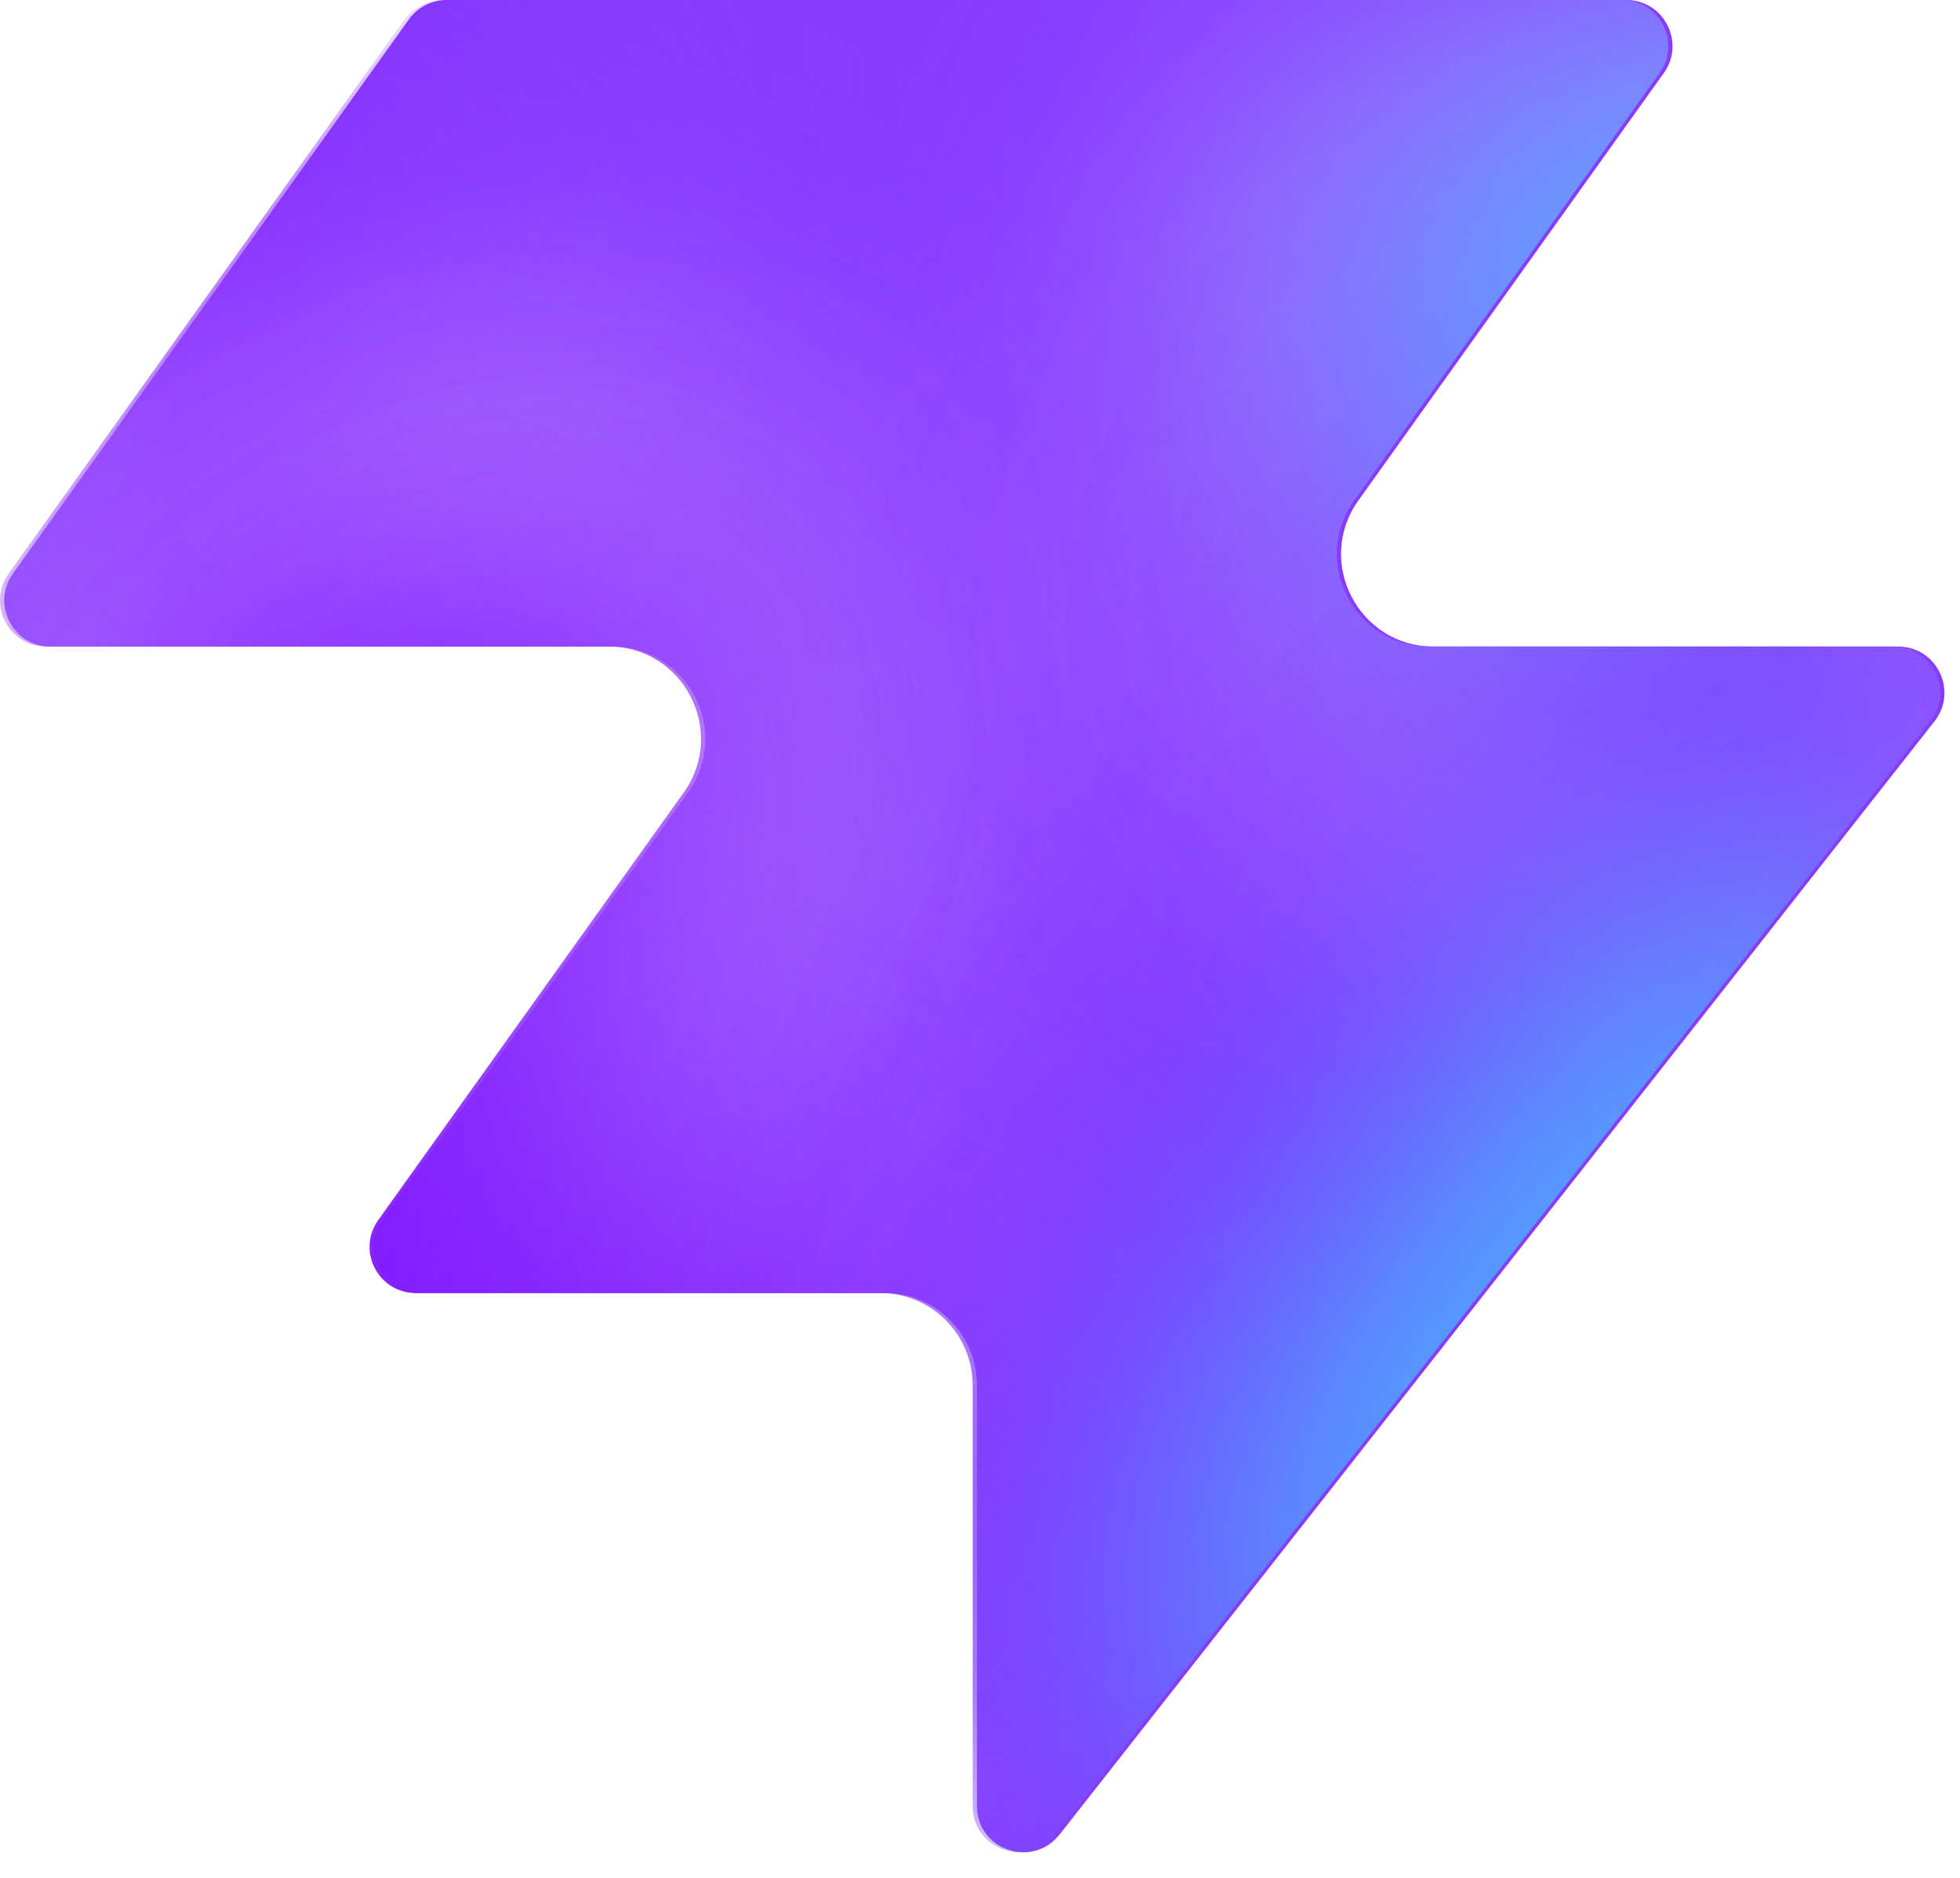
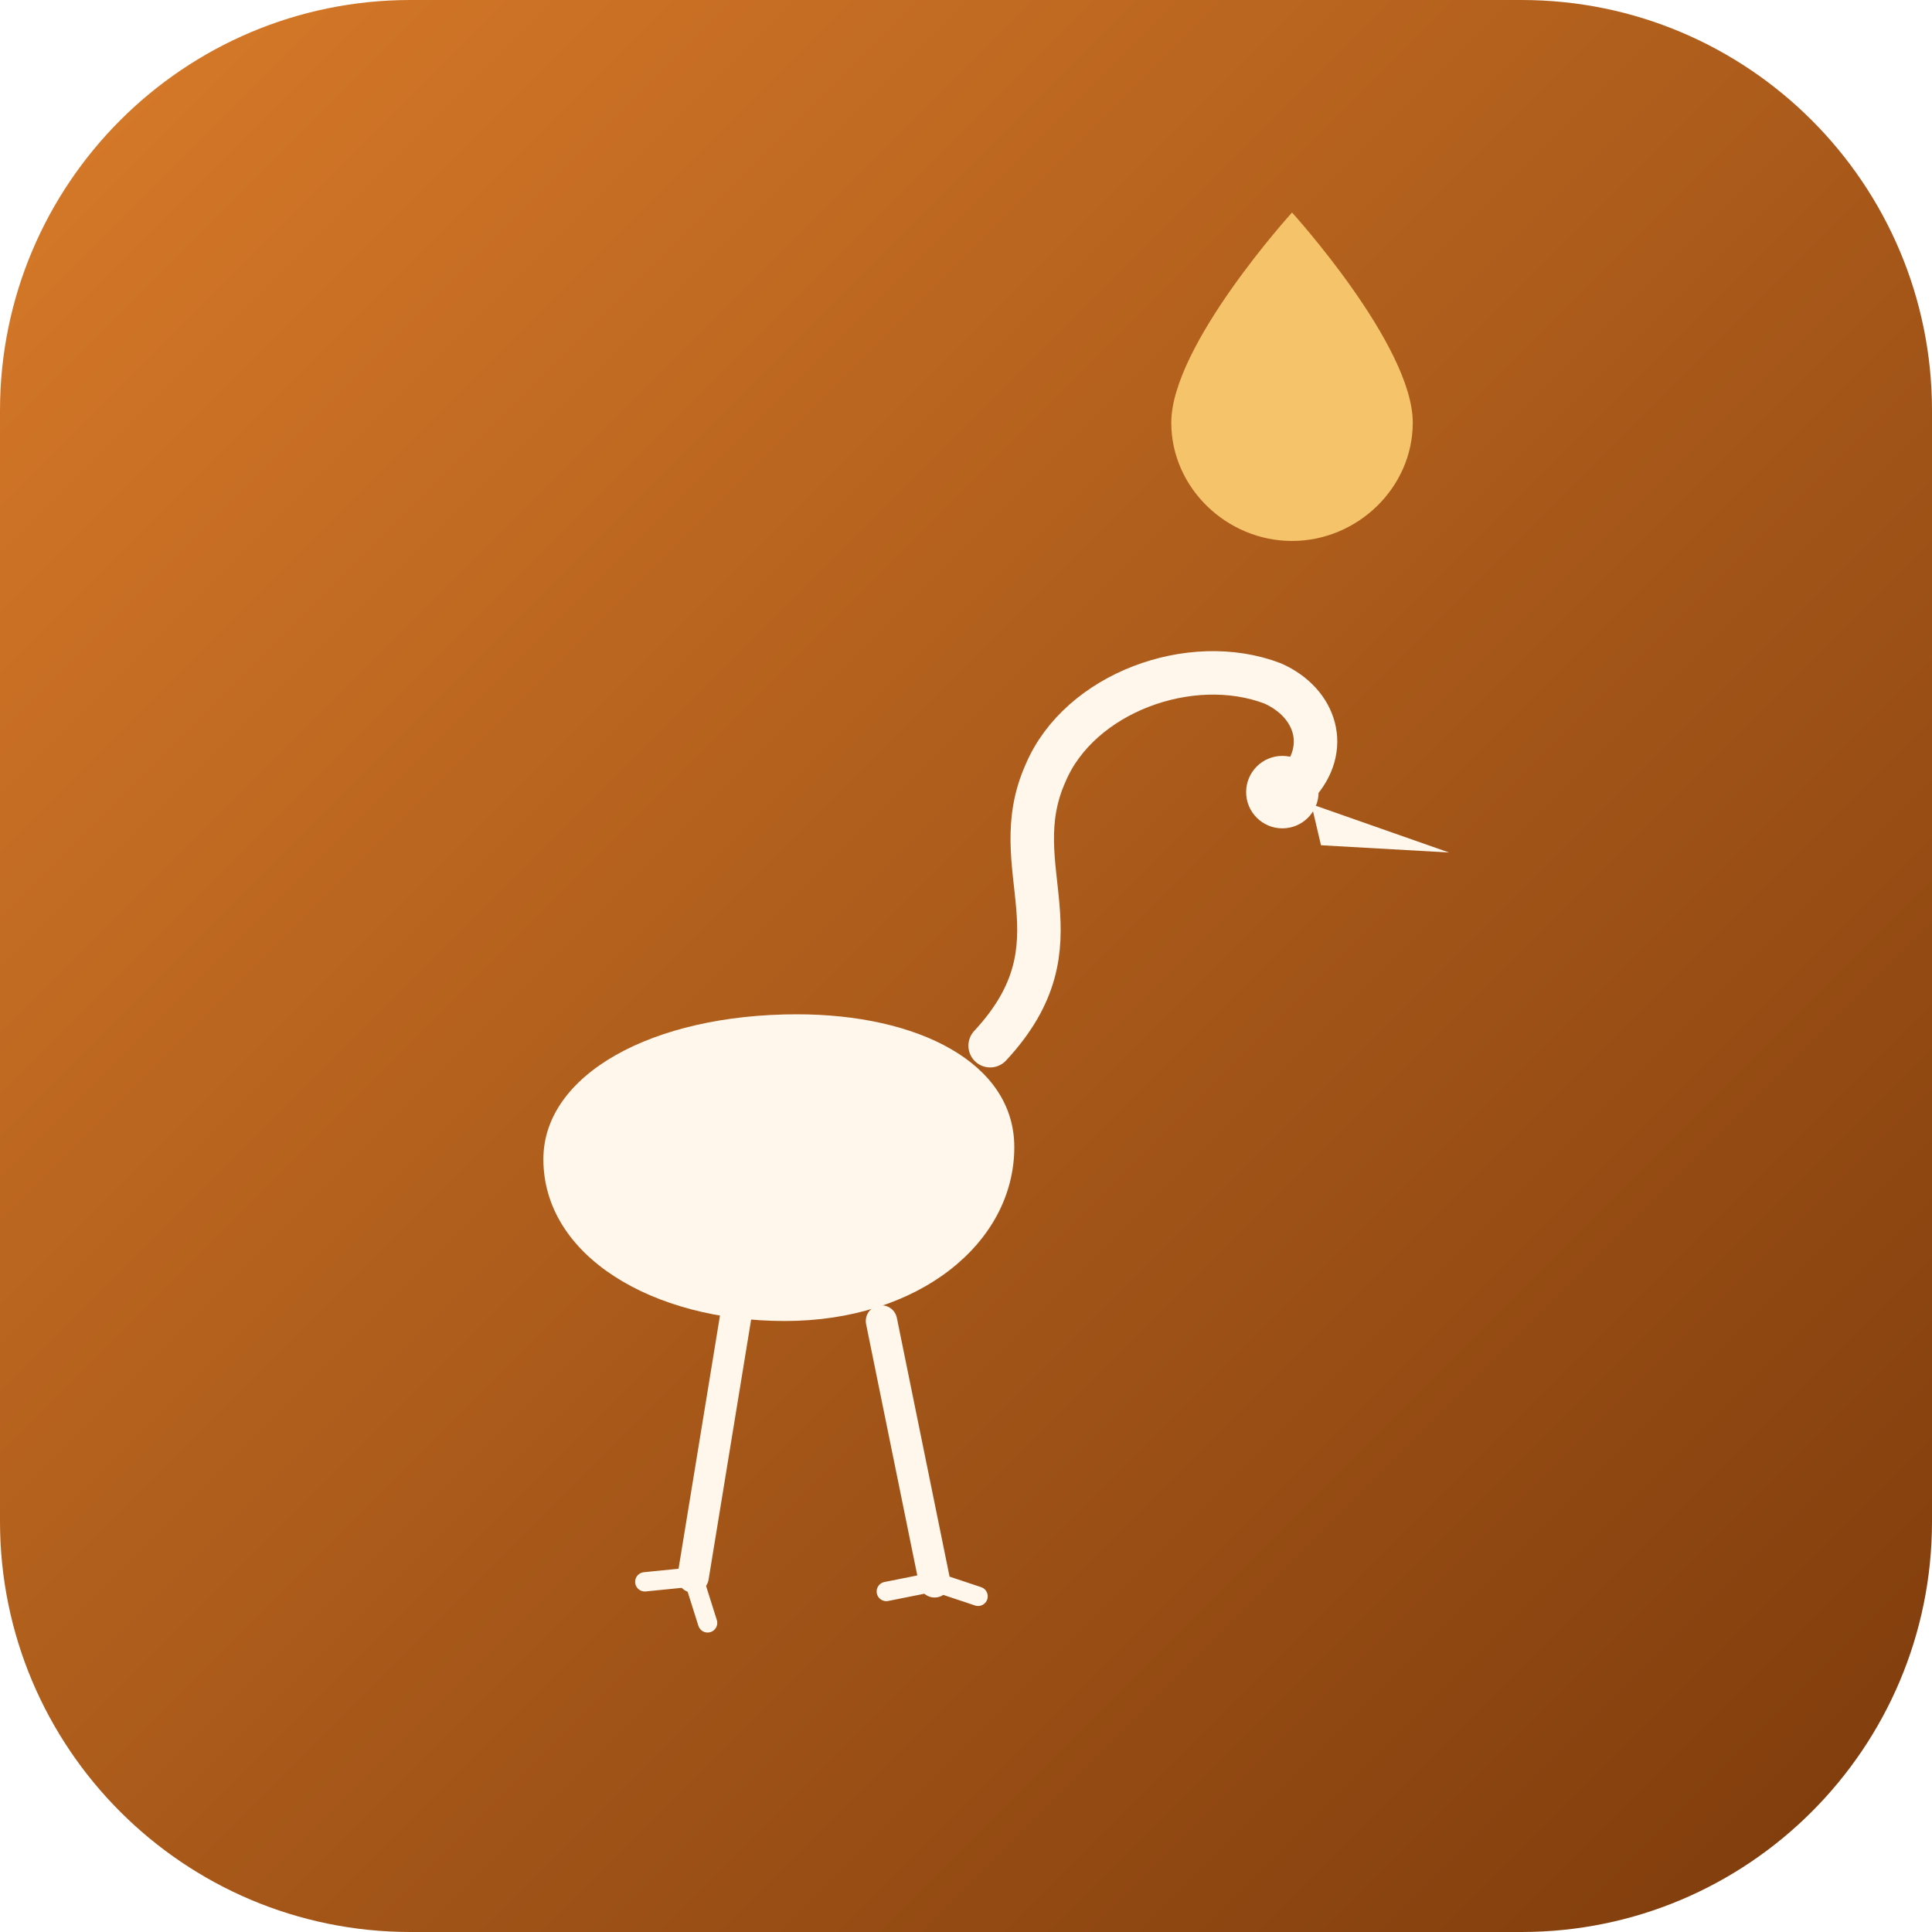
- <svg xmlns="http://www.w3.org/2000/svg" width="48" height="46" fill="none" viewBox="0 0 48 46">
-   <path fill="#863bff" d="M25.946 44.938c-.664.845-2.021.375-2.021-.698V33.937a2.26 2.26 0 0 0-2.262-2.262H10.287c-.92 0-1.456-1.04-.92-1.788l7.48-10.471c1.07-1.497 0-3.578-1.842-3.578H1.237c-.92 0-1.456-1.04-.92-1.788L10.013.474c.214-.297.556-.474.92-.474h28.894c.92 0 1.456 1.04.92 1.788l-7.48 10.471c-1.07 1.498 0 3.579 1.842 3.579h11.377c.943 0 1.473 1.088.89 1.83L25.947 44.94z" style="fill:#863bff;fill:color(display-p3 .525 .23 1);fill-opacity:1" />
-   <mask id="a" width="48" height="46" x="0" y="0" maskUnits="userSpaceOnUse" style="mask-type:alpha">
-     <path fill="#000" d="M25.842 44.938c-.664.844-2.021.375-2.021-.698V33.937a2.26 2.26 0 0 0-2.262-2.262H10.183c-.92 0-1.456-1.04-.92-1.788l7.48-10.471c1.07-1.498 0-3.579-1.842-3.579H1.133c-.92 0-1.456-1.04-.92-1.787L9.91.473c.214-.297.556-.474.92-.474h28.894c.92 0 1.456 1.04.92 1.788l-7.48 10.471c-1.07 1.498 0 3.578 1.842 3.578h11.377c.943 0 1.473 1.088.89 1.832L25.843 44.94z" style="fill:#000;fill-opacity:1" />
-   </mask>
-   <g mask="url(#a)">
-     <g filter="url(#b)">
-       <ellipse cx="5.508" cy="14.704" fill="#ede6ff" rx="5.508" ry="14.704" style="fill:#ede6ff;fill:color(display-p3 .927 .903 1);fill-opacity:1" transform="matrix(.00324 1 1 -.00324 -4.47 31.516)" />
-     </g>
-     <g filter="url(#c)">
-       <ellipse cx="10.399" cy="29.851" fill="#ede6ff" rx="10.399" ry="29.851" style="fill:#ede6ff;fill:color(display-p3 .927 .903 1);fill-opacity:1" transform="matrix(.00324 1 1 -.00324 -39.328 7.883)" />
-     </g>
-     <g filter="url(#d)">
-       <ellipse cx="5.508" cy="30.487" fill="#7e14ff" rx="5.508" ry="30.487" style="fill:#7e14ff;fill:color(display-p3 .492 .077 1);fill-opacity:1" transform="rotate(89.814 -25.913 -14.639)scale(1 -1)" />
-     </g>
-     <g filter="url(#e)">
-       <ellipse cx="5.508" cy="30.599" fill="#7e14ff" rx="5.508" ry="30.599" style="fill:#7e14ff;fill:color(display-p3 .492 .077 1);fill-opacity:1" transform="rotate(89.814 -32.644 -3.334)scale(1 -1)" />
-     </g>
-     <g filter="url(#f)">
-       <ellipse cx="5.508" cy="30.599" fill="#7e14ff" rx="5.508" ry="30.599" style="fill:#7e14ff;fill:color(display-p3 .492 .077 1);fill-opacity:1" transform="matrix(.00324 1 1 -.00324 -34.34 30.47)" />
-     </g>
-     <g filter="url(#g)">
-       <ellipse cx="14.072" cy="22.078" fill="#ede6ff" rx="14.072" ry="22.078" style="fill:#ede6ff;fill:color(display-p3 .927 .903 1);fill-opacity:1" transform="rotate(93.35 24.506 48.493)scale(-1 1)" />
-     </g>
-     <g filter="url(#h)">
-       <ellipse cx="3.47" cy="21.501" fill="#7e14ff" rx="3.47" ry="21.501" style="fill:#7e14ff;fill:color(display-p3 .492 .077 1);fill-opacity:1" transform="rotate(89.009 28.708 47.59)scale(-1 1)" />
-     </g>
-     <g filter="url(#i)">
-       <ellipse cx="3.47" cy="21.501" fill="#7e14ff" rx="3.47" ry="21.501" style="fill:#7e14ff;fill:color(display-p3 .492 .077 1);fill-opacity:1" transform="rotate(89.009 28.708 47.59)scale(-1 1)" />
-     </g>
-     <g filter="url(#j)">
-       <ellipse cx=".387" cy="8.972" fill="#7e14ff" rx="4.407" ry="29.108" style="fill:#7e14ff;fill:color(display-p3 .492 .077 1);fill-opacity:1" transform="rotate(39.51 .387 8.972)" />
-     </g>
-     <g filter="url(#k)">
-       <ellipse cx="47.523" cy="-6.092" fill="#7e14ff" rx="4.407" ry="29.108" style="fill:#7e14ff;fill:color(display-p3 .492 .077 1);fill-opacity:1" transform="rotate(37.892 47.523 -6.092)" />
-     </g>
-     <g filter="url(#l)">
-       <ellipse cx="41.412" cy="6.333" fill="#47bfff" rx="5.971" ry="9.665" style="fill:#47bfff;fill:color(display-p3 .28 .748 1);fill-opacity:1" transform="rotate(37.892 41.412 6.333)" />
-     </g>
-     <g filter="url(#m)">
-       <ellipse cx="-1.879" cy="38.332" fill="#7e14ff" rx="4.407" ry="29.108" style="fill:#7e14ff;fill:color(display-p3 .492 .077 1);fill-opacity:1" transform="rotate(37.892 -1.88 38.332)" />
-     </g>
-     <g filter="url(#n)">
-       <ellipse cx="-1.879" cy="38.332" fill="#7e14ff" rx="4.407" ry="29.108" style="fill:#7e14ff;fill:color(display-p3 .492 .077 1);fill-opacity:1" transform="rotate(37.892 -1.88 38.332)" />
-     </g>
-     <g filter="url(#o)">
-       <ellipse cx="35.651" cy="29.907" fill="#7e14ff" rx="4.407" ry="29.108" style="fill:#7e14ff;fill:color(display-p3 .492 .077 1);fill-opacity:1" transform="rotate(37.892 35.651 29.907)" />
-     </g>
-     <g filter="url(#p)">
-       <ellipse cx="38.418" cy="32.4" fill="#47bfff" rx="5.971" ry="15.297" style="fill:#47bfff;fill:color(display-p3 .28 .748 1);fill-opacity:1" transform="rotate(37.892 38.418 32.4)" />
+ <svg xmlns="http://www.w3.org/2000/svg" viewBox="0 0 800 800">
+   <defs>
+     <linearGradient id="bg" x1="0%" y1="0%" x2="100%" y2="100%">
+       <stop offset="0%" stop-color="#D97B2A" />
+       <stop offset="100%" stop-color="#7C3A0B" />
+     </linearGradient>
+   </defs>
+   <rect width="800" height="800" rx="170" fill="url(#bg)" />
+   <path d="M 585 175 C 585 202 562 224 535 224 C 508 224 485 202 485 175 C 485 143 535 88 535 88 C 535 88 585 143 585 175 Z" fill="#F5C36A" />
+   <g transform="translate(215,175)">
+     <path d="M 205 300 C 205 340 165 372 110 372 C 55 372 10 345 10 305 C 10 270 55 245 115 245 C 165 245 205 265 205 300 Z" fill="#FFF7EC" />
+     <path d="M 195 258 C 235 215 200 185 218 145 C 232 112 278 95 312 108 C 330 116 336 135 322 150" fill="none" stroke="#FFF7EC" stroke-width="18" stroke-linecap="round" stroke-linejoin="round" />
+     <circle cx="316" cy="153" r="15" fill="#FFF7EC" />
+     <path d="M 328 158 L 385 178 L 332 175 Z" fill="#FFF7EC" />
+     <g stroke="#FFF7EC" stroke-width="13" stroke-linecap="round">
+       <path d="M 90 368 L 72 478" fill="none" />
+       <path d="M 72 478 L 52 480 M 72 478 L 78 497" stroke-width="8" />
+       <path d="M 150 372 L 172 480" fill="none" />
+       <path d="M 172 480 L 152 484 M 172 480 L 190 486" stroke-width="8" />
    </g>
  </g>
-   <defs>
-     <filter id="b" width="60.045" height="41.654" x="-19.77" y="16.149" color-interpolation-filters="sRGB" filterUnits="userSpaceOnUse">
-       <feFlood flood-opacity="0" result="BackgroundImageFix" />
-       <feBlend in="SourceGraphic" in2="BackgroundImageFix" result="shape" />
-       <feGaussianBlur result="effect1_foregroundBlur_2002_17158" stdDeviation="7.659" />
-     </filter>
-     <filter id="c" width="90.34" height="51.437" x="-54.613" y="-7.533" color-interpolation-filters="sRGB" filterUnits="userSpaceOnUse">
-       <feFlood flood-opacity="0" result="BackgroundImageFix" />
-       <feBlend in="SourceGraphic" in2="BackgroundImageFix" result="shape" />
-       <feGaussianBlur result="effect1_foregroundBlur_2002_17158" stdDeviation="7.659" />
-     </filter>
-     <filter id="d" width="79.355" height="29.4" x="-49.64" y="2.03" color-interpolation-filters="sRGB" filterUnits="userSpaceOnUse">
-       <feFlood flood-opacity="0" result="BackgroundImageFix" />
-       <feBlend in="SourceGraphic" in2="BackgroundImageFix" result="shape" />
-       <feGaussianBlur result="effect1_foregroundBlur_2002_17158" stdDeviation="4.596" />
-     </filter>
-     <filter id="e" width="79.579" height="29.4" x="-45.045" y="20.029" color-interpolation-filters="sRGB" filterUnits="userSpaceOnUse">
-       <feFlood flood-opacity="0" result="BackgroundImageFix" />
-       <feBlend in="SourceGraphic" in2="BackgroundImageFix" result="shape" />
-       <feGaussianBlur result="effect1_foregroundBlur_2002_17158" stdDeviation="4.596" />
-     </filter>
-     <filter id="f" width="79.579" height="29.4" x="-43.513" y="21.178" color-interpolation-filters="sRGB" filterUnits="userSpaceOnUse">
-       <feFlood flood-opacity="0" result="BackgroundImageFix" />
-       <feBlend in="SourceGraphic" in2="BackgroundImageFix" result="shape" />
-       <feGaussianBlur result="effect1_foregroundBlur_2002_17158" stdDeviation="4.596" />
-     </filter>
-     <filter id="g" width="74.749" height="58.852" x="15.756" y="-17.901" color-interpolation-filters="sRGB" filterUnits="userSpaceOnUse">
-       <feFlood flood-opacity="0" result="BackgroundImageFix" />
-       <feBlend in="SourceGraphic" in2="BackgroundImageFix" result="shape" />
-       <feGaussianBlur result="effect1_foregroundBlur_2002_17158" stdDeviation="7.659" />
-     </filter>
-     <filter id="h" width="61.377" height="25.362" x="23.548" y="2.284" color-interpolation-filters="sRGB" filterUnits="userSpaceOnUse">
-       <feFlood flood-opacity="0" result="BackgroundImageFix" />
-       <feBlend in="SourceGraphic" in2="BackgroundImageFix" result="shape" />
-       <feGaussianBlur result="effect1_foregroundBlur_2002_17158" stdDeviation="4.596" />
-     </filter>
-     <filter id="i" width="61.377" height="25.362" x="23.548" y="2.284" color-interpolation-filters="sRGB" filterUnits="userSpaceOnUse">
-       <feFlood flood-opacity="0" result="BackgroundImageFix" />
-       <feBlend in="SourceGraphic" in2="BackgroundImageFix" result="shape" />
-       <feGaussianBlur result="effect1_foregroundBlur_2002_17158" stdDeviation="4.596" />
-     </filter>
-     <filter id="j" width="56.045" height="63.649" x="-27.636" y="-22.853" color-interpolation-filters="sRGB" filterUnits="userSpaceOnUse">
-       <feFlood flood-opacity="0" result="BackgroundImageFix" />
-       <feBlend in="SourceGraphic" in2="BackgroundImageFix" result="shape" />
-       <feGaussianBlur result="effect1_foregroundBlur_2002_17158" stdDeviation="4.596" />
-     </filter>
-     <filter id="k" width="54.814" height="64.646" x="20.116" y="-38.415" color-interpolation-filters="sRGB" filterUnits="userSpaceOnUse">
-       <feFlood flood-opacity="0" result="BackgroundImageFix" />
-       <feBlend in="SourceGraphic" in2="BackgroundImageFix" result="shape" />
-       <feGaussianBlur result="effect1_foregroundBlur_2002_17158" stdDeviation="4.596" />
-     </filter>
-     <filter id="l" width="33.541" height="35.313" x="24.641" y="-11.323" color-interpolation-filters="sRGB" filterUnits="userSpaceOnUse">
-       <feFlood flood-opacity="0" result="BackgroundImageFix" />
-       <feBlend in="SourceGraphic" in2="BackgroundImageFix" result="shape" />
-       <feGaussianBlur result="effect1_foregroundBlur_2002_17158" stdDeviation="4.596" />
-     </filter>
-     <filter id="m" width="54.814" height="64.646" x="-29.286" y="6.009" color-interpolation-filters="sRGB" filterUnits="userSpaceOnUse">
-       <feFlood flood-opacity="0" result="BackgroundImageFix" />
-       <feBlend in="SourceGraphic" in2="BackgroundImageFix" result="shape" />
-       <feGaussianBlur result="effect1_foregroundBlur_2002_17158" stdDeviation="4.596" />
-     </filter>
-     <filter id="n" width="54.814" height="64.646" x="-29.286" y="6.009" color-interpolation-filters="sRGB" filterUnits="userSpaceOnUse">
-       <feFlood flood-opacity="0" result="BackgroundImageFix" />
-       <feBlend in="SourceGraphic" in2="BackgroundImageFix" result="shape" />
-       <feGaussianBlur result="effect1_foregroundBlur_2002_17158" stdDeviation="4.596" />
-     </filter>
-     <filter id="o" width="54.814" height="64.646" x="8.244" y="-2.416" color-interpolation-filters="sRGB" filterUnits="userSpaceOnUse">
-       <feFlood flood-opacity="0" result="BackgroundImageFix" />
-       <feBlend in="SourceGraphic" in2="BackgroundImageFix" result="shape" />
-       <feGaussianBlur result="effect1_foregroundBlur_2002_17158" stdDeviation="4.596" />
-     </filter>
-     <filter id="p" width="39.409" height="43.623" x="18.713" y="10.588" color-interpolation-filters="sRGB" filterUnits="userSpaceOnUse">
-       <feFlood flood-opacity="0" result="BackgroundImageFix" />
-       <feBlend in="SourceGraphic" in2="BackgroundImageFix" result="shape" />
-       <feGaussianBlur result="effect1_foregroundBlur_2002_17158" stdDeviation="4.596" />
-     </filter>
-   </defs>
</svg>
